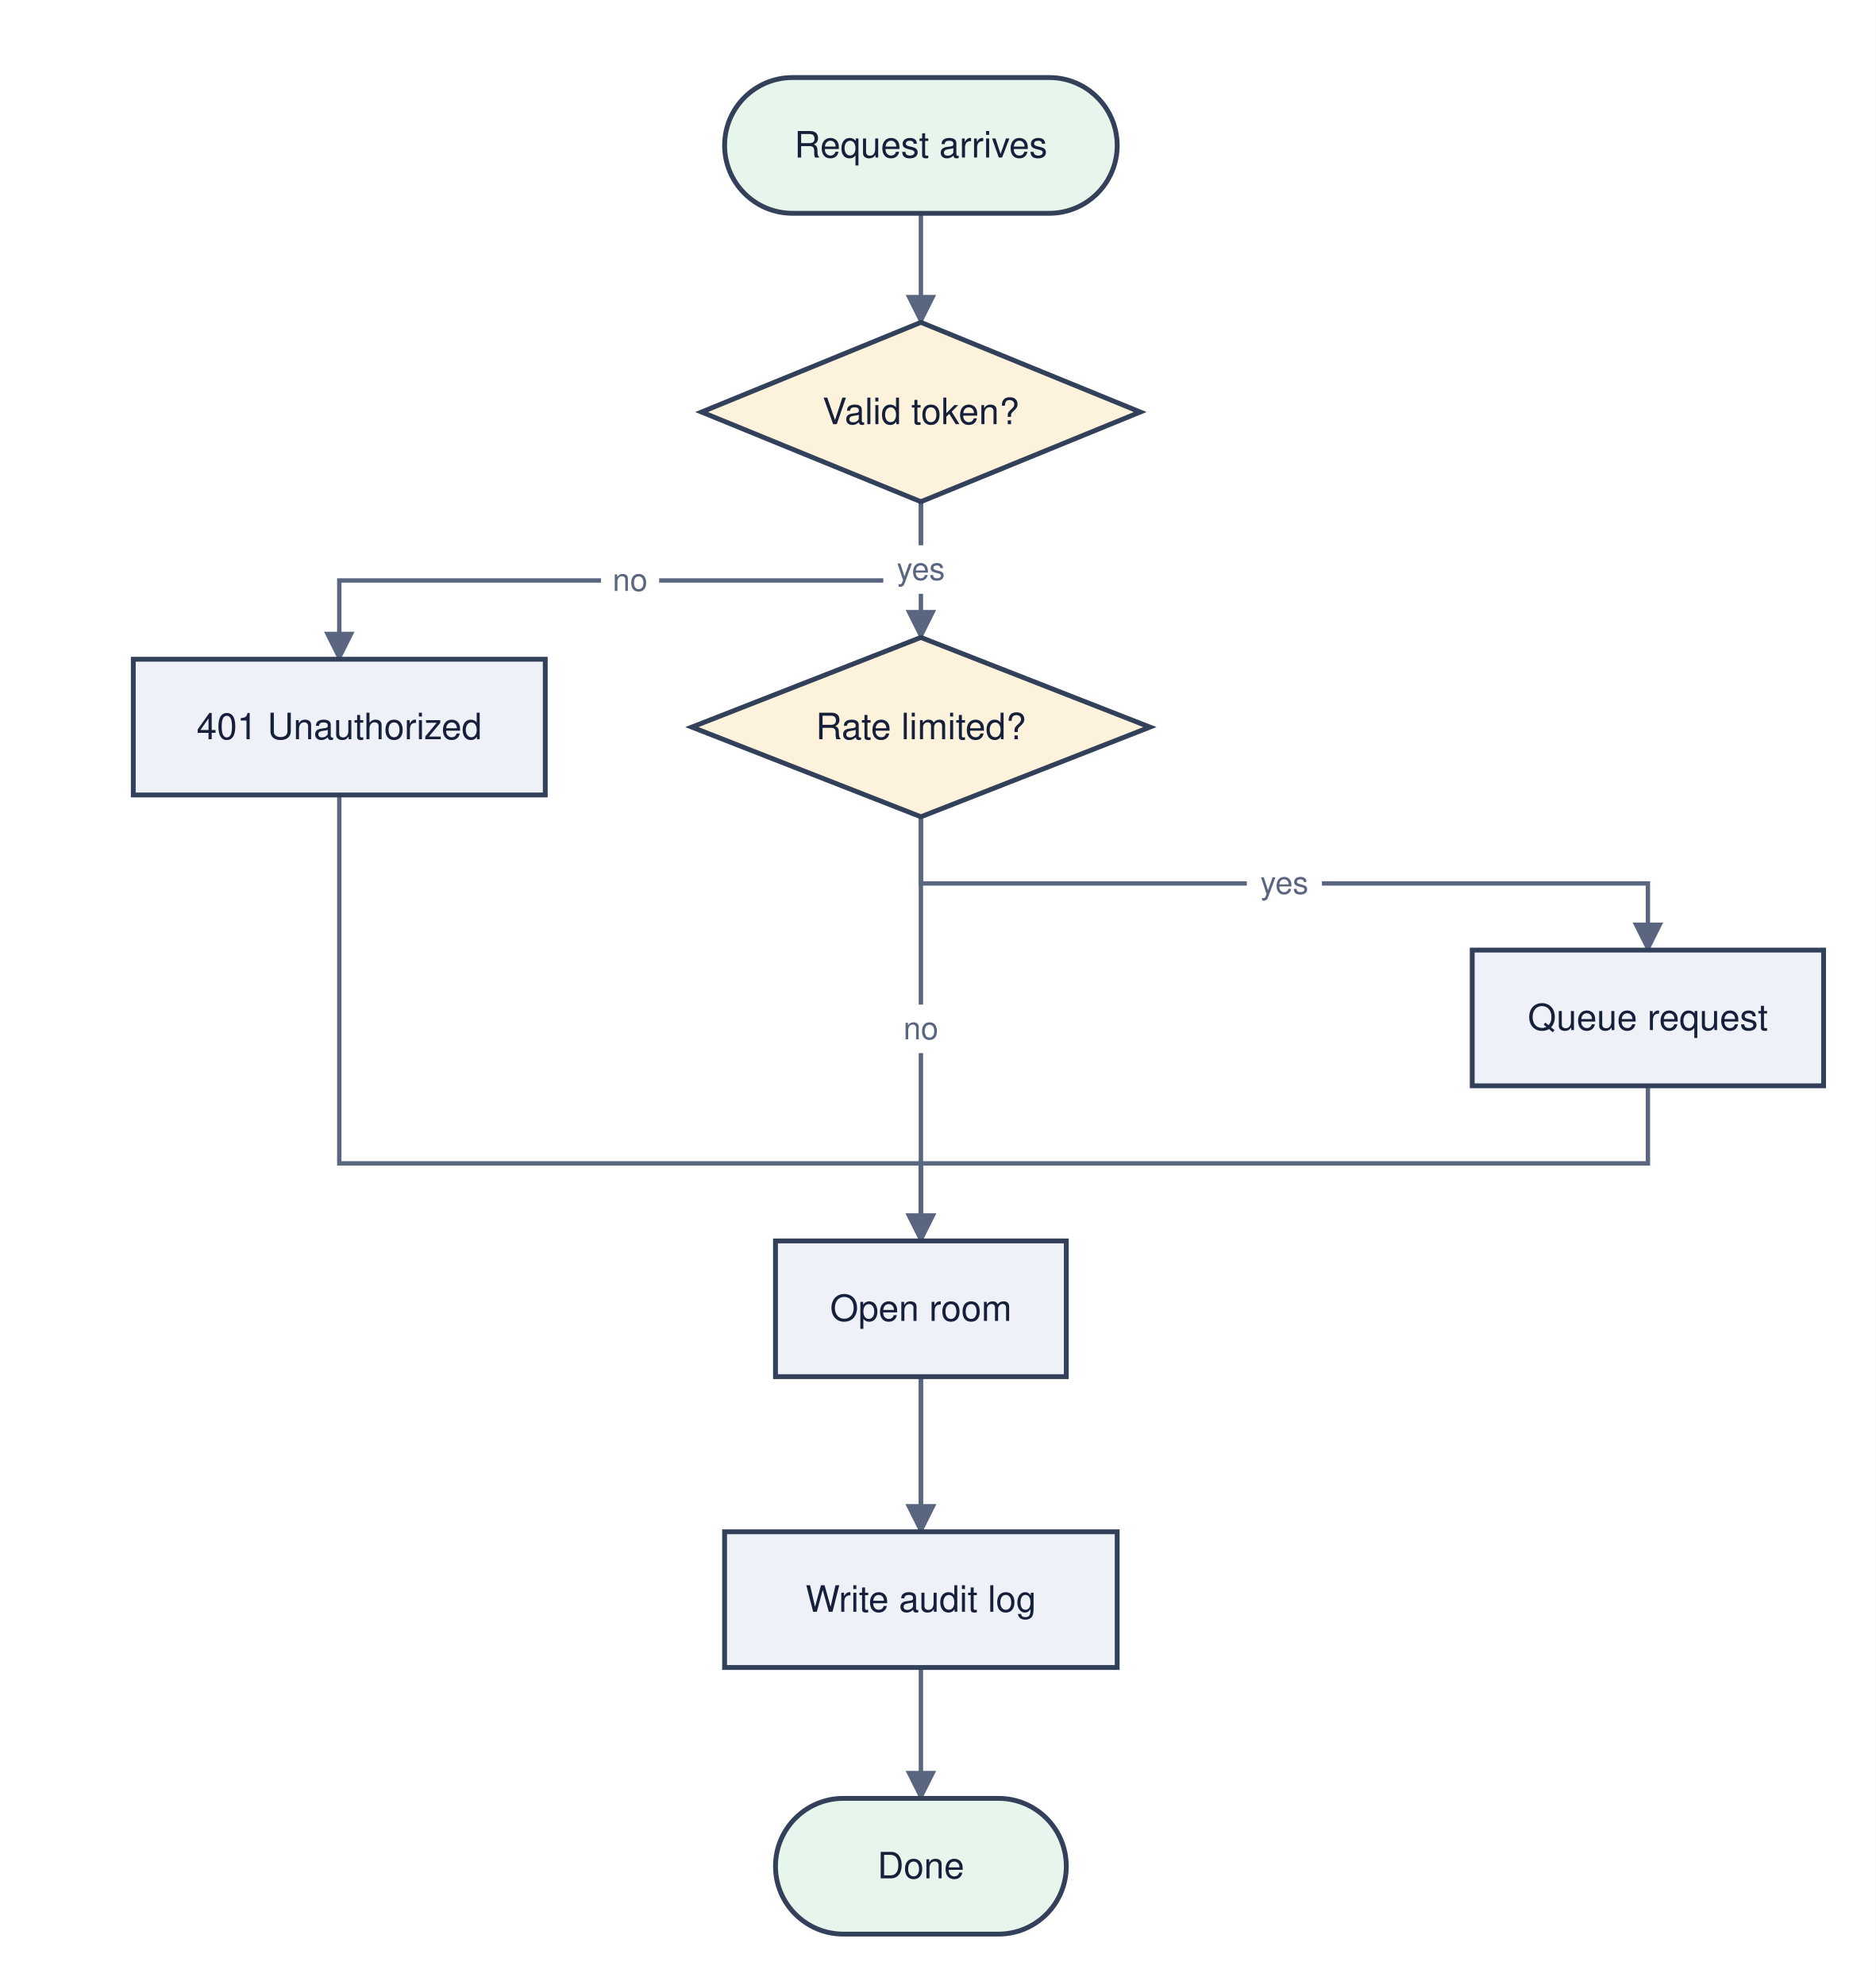
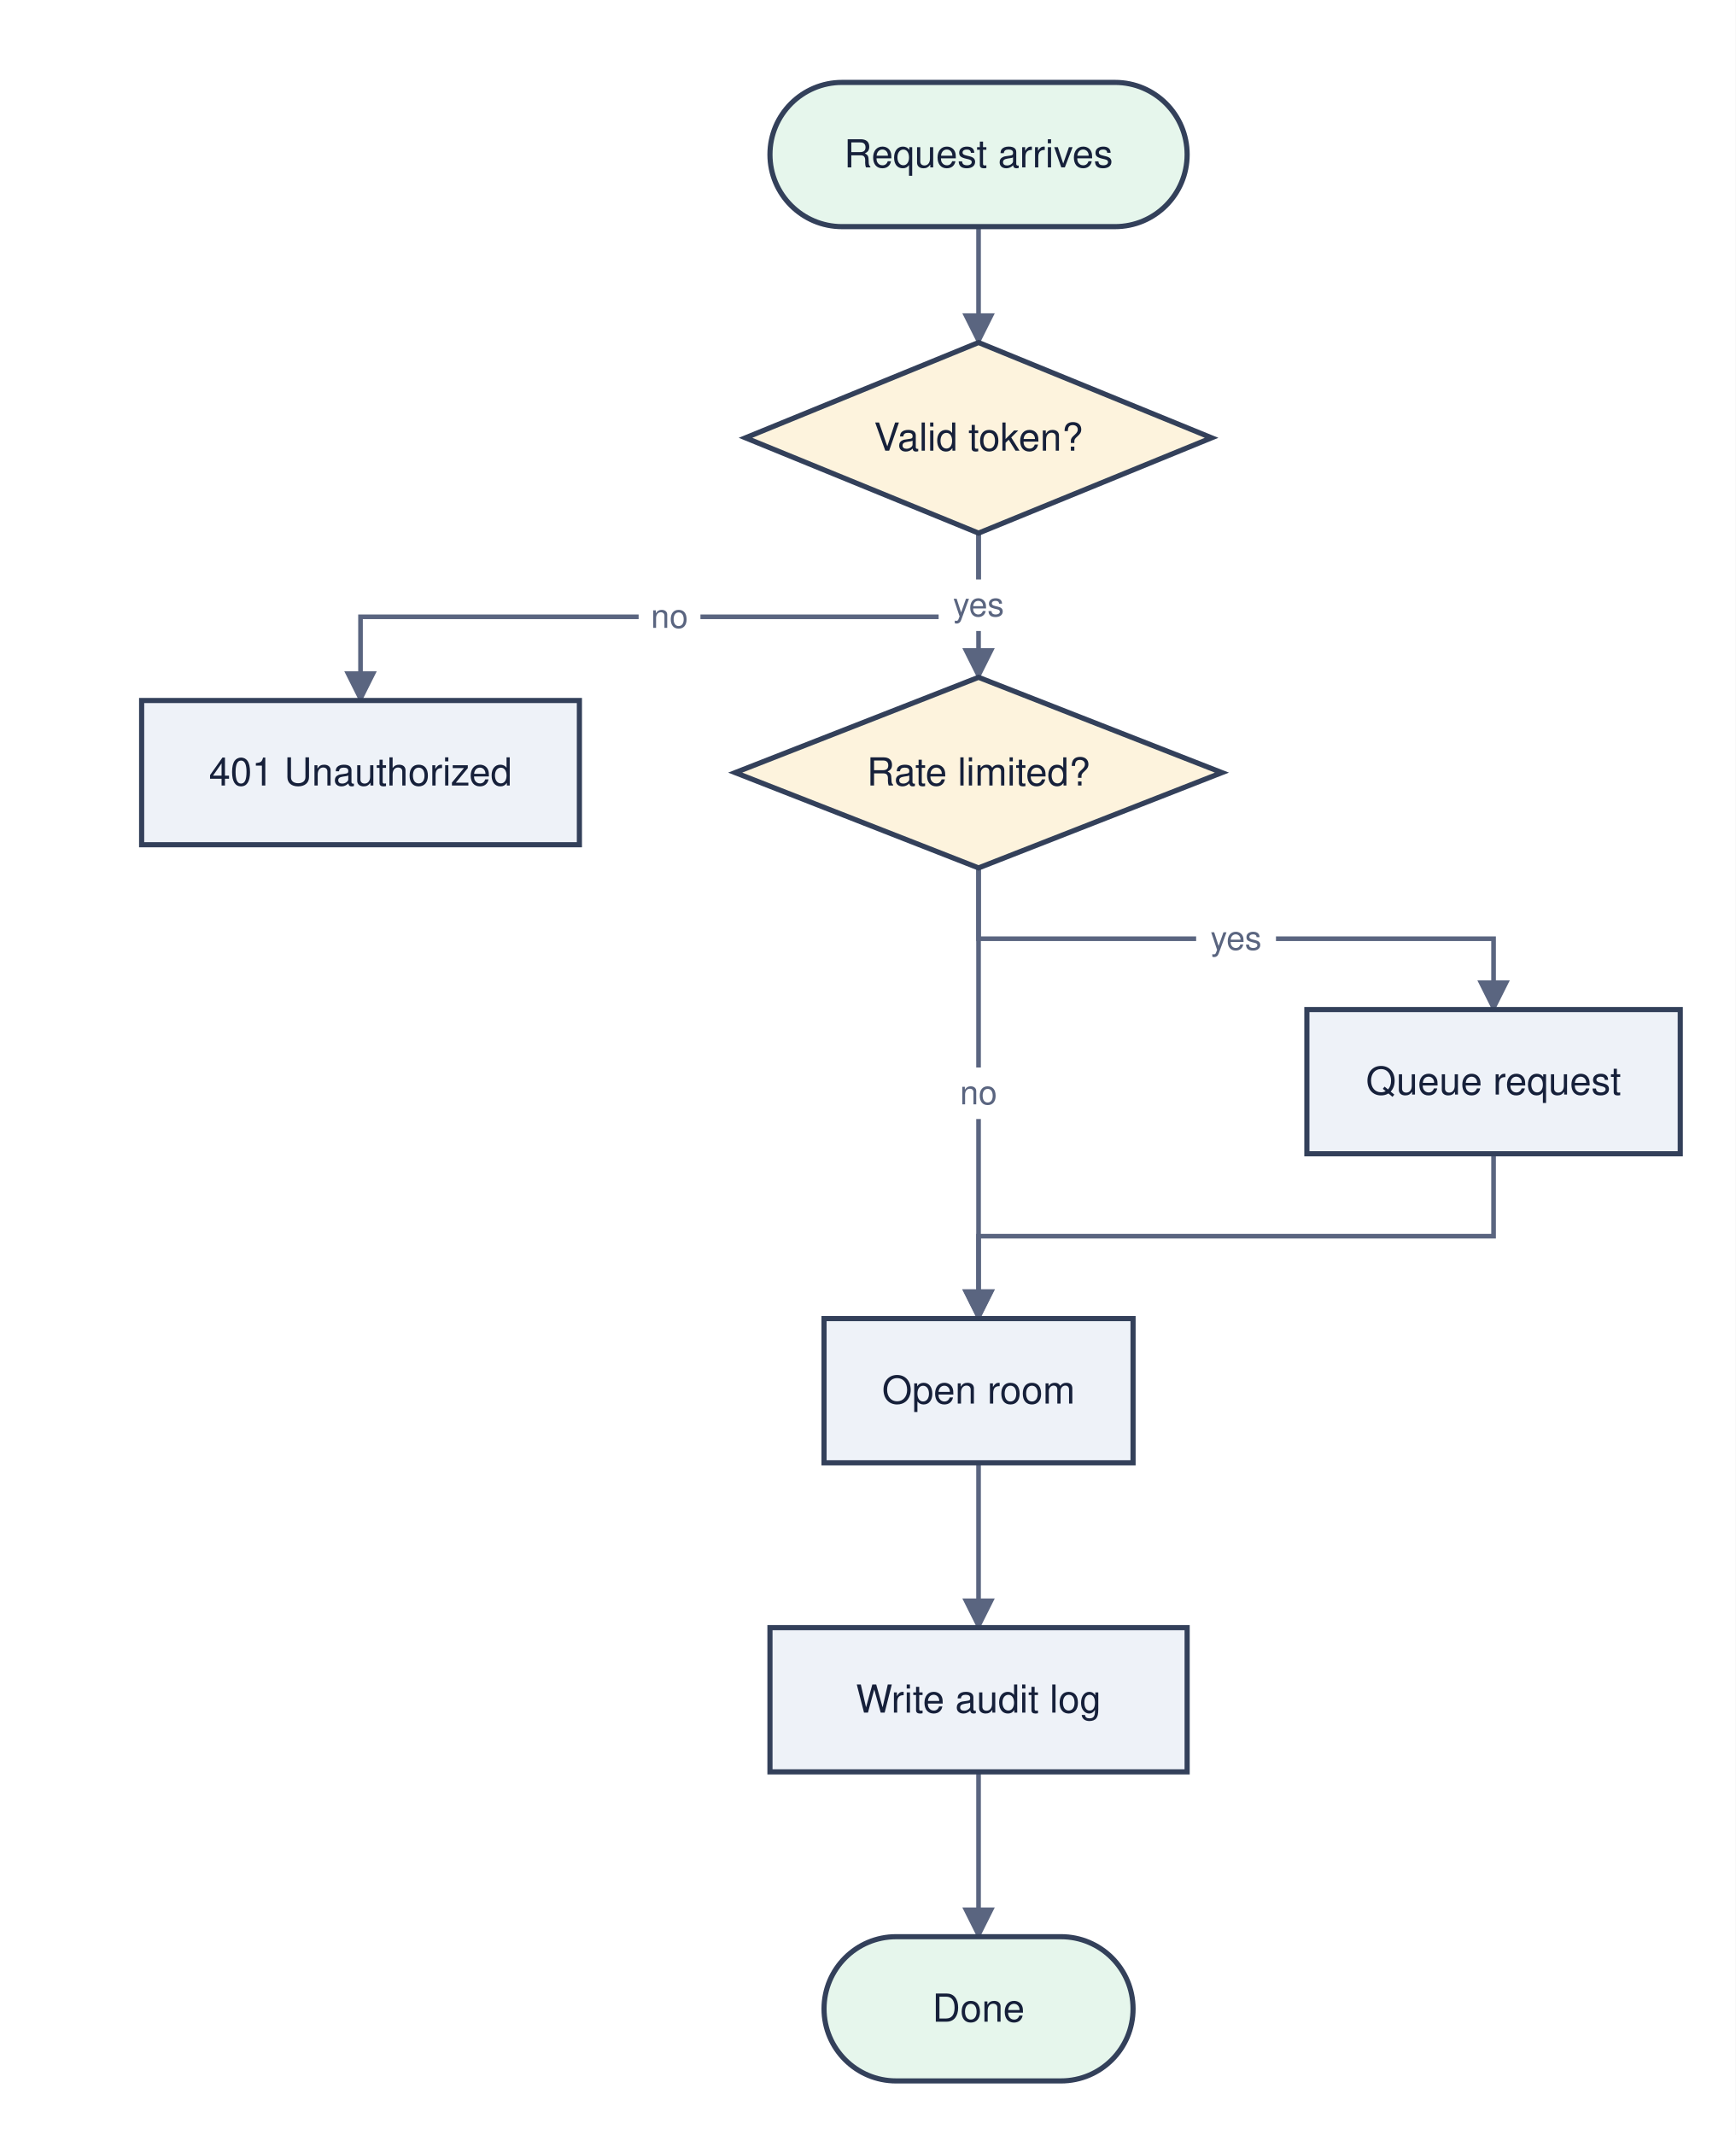
- <svg xmlns="http://www.w3.org/2000/svg" width="774" height="819" viewBox="0 0 774 819">
+ <svg xmlns="http://www.w3.org/2000/svg" width="674" height="829" viewBox="0 0 674 829">
  <defs>
    <marker id="ablauf-arrow" viewBox="0 0 10 10" refX="9" refY="5" markerWidth="7" markerHeight="7" orient="auto-start-reverse">
      <path d="M0,0 L10,5 L0,10 z" fill="#5a6580" />
    </marker>
    <marker id="ablauf-arrow-accent" viewBox="0 0 10 10" refX="9" refY="5" markerWidth="7" markerHeight="7" orient="auto-start-reverse">
      <path d="M0,0 L10,5 L0,10 z" fill="#c2410c" />
    </marker>
  </defs>
-   <rect x="0" y="0" width="774" height="819" fill="#ffffff" />
+   <rect x="0" y="0" width="674" height="829" fill="#ffffff" />
  <path d="M380,88 L380,133" fill="none" stroke="#5a6580" stroke-width="1.8" marker-end="url(#ablauf-arrow)" />
  <path d="M380,207 L380,239.5 L140,239.5 L140,272" fill="none" stroke="#5a6580" stroke-width="1.8" marker-end="url(#ablauf-arrow)" />
  <rect x="248" y="229.5" width="24" height="20" rx="4" fill="#ffffff" />
  <text x="260" y="243.8" text-anchor="middle" font-family="Helvetica, Arial, sans-serif" font-size="13" fill="#5a6580">no</text>
  <path d="M380,207 L380,263" fill="none" stroke="#5a6580" stroke-width="1.8" marker-end="url(#ablauf-arrow)" />
  <rect x="364.5" y="225" width="31" height="20" rx="4" fill="#ffffff" />
  <text x="380" y="239.3" text-anchor="middle" font-family="Helvetica, Arial, sans-serif" font-size="13" fill="#5a6580">yes</text>
-   <path d="M380,337 L380,364.5 L680,364.5 L680,392" fill="none" stroke="#5a6580" stroke-width="1.8" marker-end="url(#ablauf-arrow)" />
-   <rect x="514.5" y="354.5" width="31" height="20" rx="4" fill="#ffffff" />
-   <text x="530" y="368.8" text-anchor="middle" font-family="Helvetica, Arial, sans-serif" font-size="13" fill="#5a6580">yes</text>
  <path d="M380,337 L380,512" fill="none" stroke="#5a6580" stroke-width="1.8" marker-end="url(#ablauf-arrow)" />
  <rect x="368" y="414.5" width="24" height="20" rx="4" fill="#ffffff" />
  <text x="380" y="428.8" text-anchor="middle" font-family="Helvetica, Arial, sans-serif" font-size="13" fill="#5a6580">no</text>
-   <path d="M680,448 L680,480 L380,480 L380,512" fill="none" stroke="#5a6580" stroke-width="1.8" marker-end="url(#ablauf-arrow)" />
+   <path d="M380,337 L380,364.5 L580,364.5 L580,392" fill="none" stroke="#5a6580" stroke-width="1.8" marker-end="url(#ablauf-arrow)" />
+   <rect x="464.5" y="354.5" width="31" height="20" rx="4" fill="#ffffff" />
+   <text x="480" y="368.8" text-anchor="middle" font-family="Helvetica, Arial, sans-serif" font-size="13" fill="#5a6580">yes</text>
+   <path d="M580,448 L580,480 L380,480 L380,512" fill="none" stroke="#5a6580" stroke-width="1.8" marker-end="url(#ablauf-arrow)" />
  <path d="M380,568 L380,632" fill="none" stroke="#5a6580" stroke-width="1.8" marker-end="url(#ablauf-arrow)" />
-   <path d="M140,328 L140,480 L380,480 L380,632" fill="none" stroke="#5a6580" stroke-width="1.8" marker-end="url(#ablauf-arrow)" />
-   <path d="M380,688 L380,742" fill="none" stroke="#5a6580" stroke-width="1.8" marker-end="url(#ablauf-arrow)" />
+   <path d="M380,688 L380,752" fill="none" stroke="#5a6580" stroke-width="1.8" marker-end="url(#ablauf-arrow)" />
  <rect x="299" y="32" width="162" height="56" rx="28" fill="#e6f6ec" stroke="#33405a" stroke-width="2" />
  <text x="380" y="65" text-anchor="middle" font-family="Helvetica, Arial, sans-serif" font-size="15" fill="#16203a">Request arrives</text>
  <polygon points="380,133 470.5,170 380,207 289.5,170" fill="#fdf3dd" stroke="#33405a" stroke-width="2" />
  <text x="380" y="175" text-anchor="middle" font-family="Helvetica, Arial, sans-serif" font-size="15" fill="#16203a">Valid token?</text>
  <rect x="55" y="272" width="170" height="56" rx="0" fill="#eef2f8" stroke="#33405a" stroke-width="2" />
  <text x="140" y="305" text-anchor="middle" font-family="Helvetica, Arial, sans-serif" font-size="15" fill="#16203a">401 Unauthorized</text>
  <polygon points="380,263 474.5,300 380,337 285.5,300" fill="#fdf3dd" stroke="#33405a" stroke-width="2" />
  <text x="380" y="305" text-anchor="middle" font-family="Helvetica, Arial, sans-serif" font-size="15" fill="#16203a">Rate limited?</text>
-   <rect x="607.5" y="392" width="145" height="56" rx="0" fill="#eef2f8" stroke="#33405a" stroke-width="2" />
-   <text x="680" y="425" text-anchor="middle" font-family="Helvetica, Arial, sans-serif" font-size="15" fill="#16203a">Queue request</text>
  <rect x="320" y="512" width="120" height="56" rx="0" fill="#eef2f8" stroke="#33405a" stroke-width="2" />
  <text x="380" y="545" text-anchor="middle" font-family="Helvetica, Arial, sans-serif" font-size="15" fill="#16203a">Open room</text>
+   <rect x="507.5" y="392" width="145" height="56" rx="0" fill="#eef2f8" stroke="#33405a" stroke-width="2" />
+   <text x="580" y="425" text-anchor="middle" font-family="Helvetica, Arial, sans-serif" font-size="15" fill="#16203a">Queue request</text>
  <rect x="299" y="632" width="162" height="56" rx="0" fill="#eef2f8" stroke="#33405a" stroke-width="2" />
  <text x="380" y="665" text-anchor="middle" font-family="Helvetica, Arial, sans-serif" font-size="15" fill="#16203a">Write audit log</text>
-   <rect x="320" y="742" width="120" height="56" rx="28" fill="#e6f6ec" stroke="#33405a" stroke-width="2" />
-   <text x="380" y="775" text-anchor="middle" font-family="Helvetica, Arial, sans-serif" font-size="15" fill="#16203a">Done</text>
+   <rect x="320" y="752" width="120" height="56" rx="28" fill="#e6f6ec" stroke="#33405a" stroke-width="2" />
+   <text x="380" y="785" text-anchor="middle" font-family="Helvetica, Arial, sans-serif" font-size="15" fill="#16203a">Done</text>
</svg>
